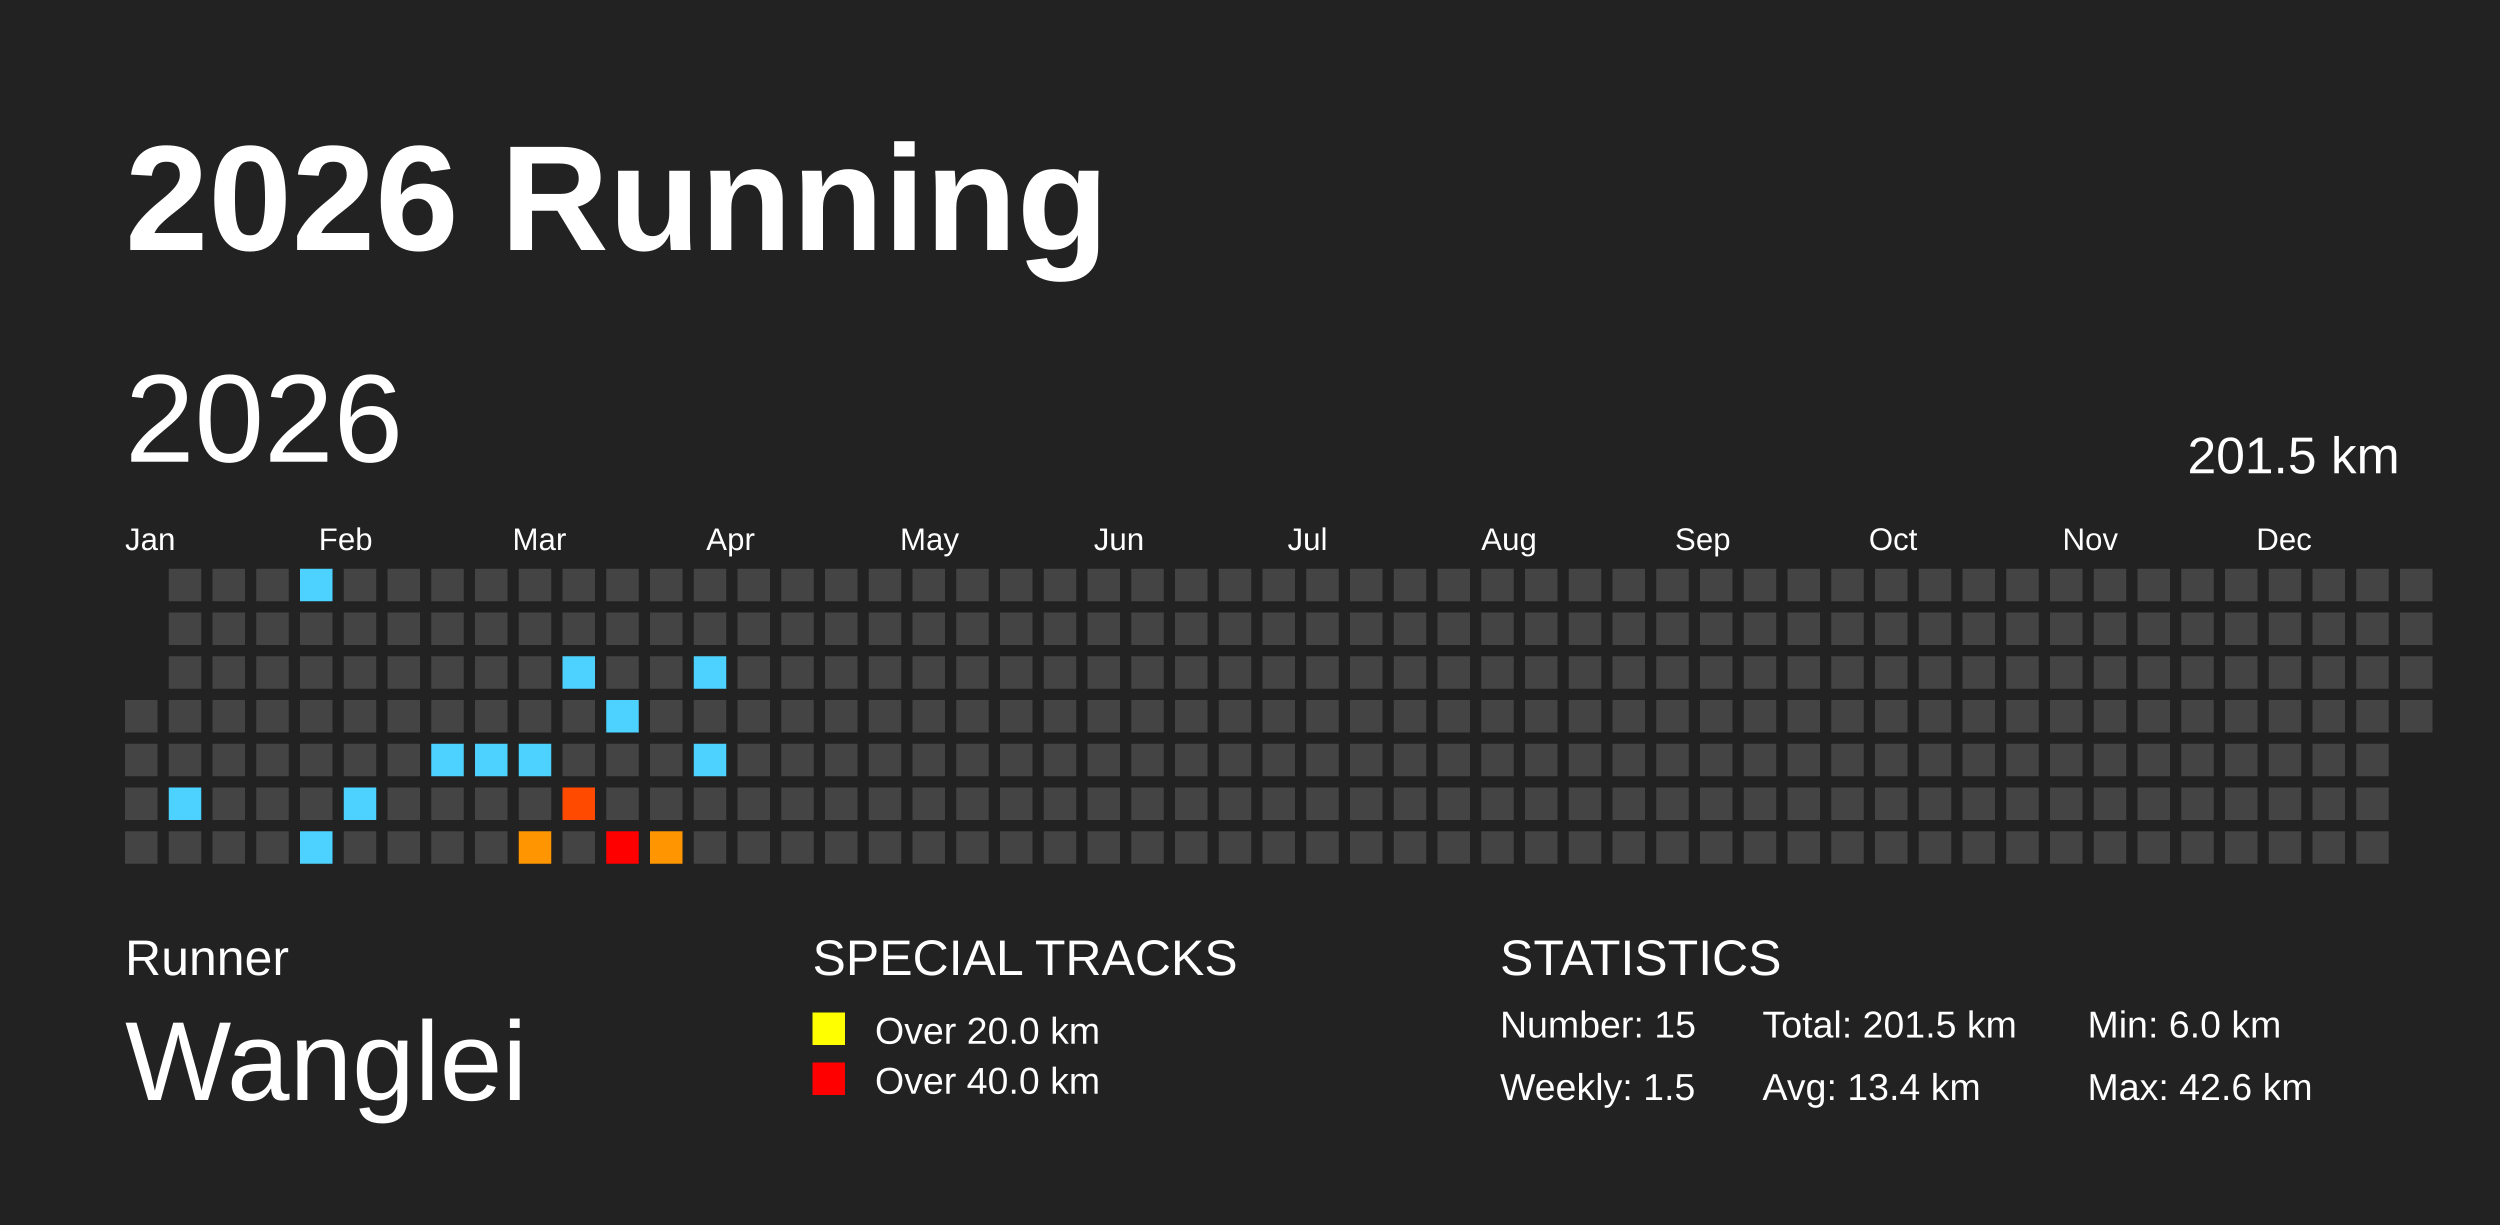
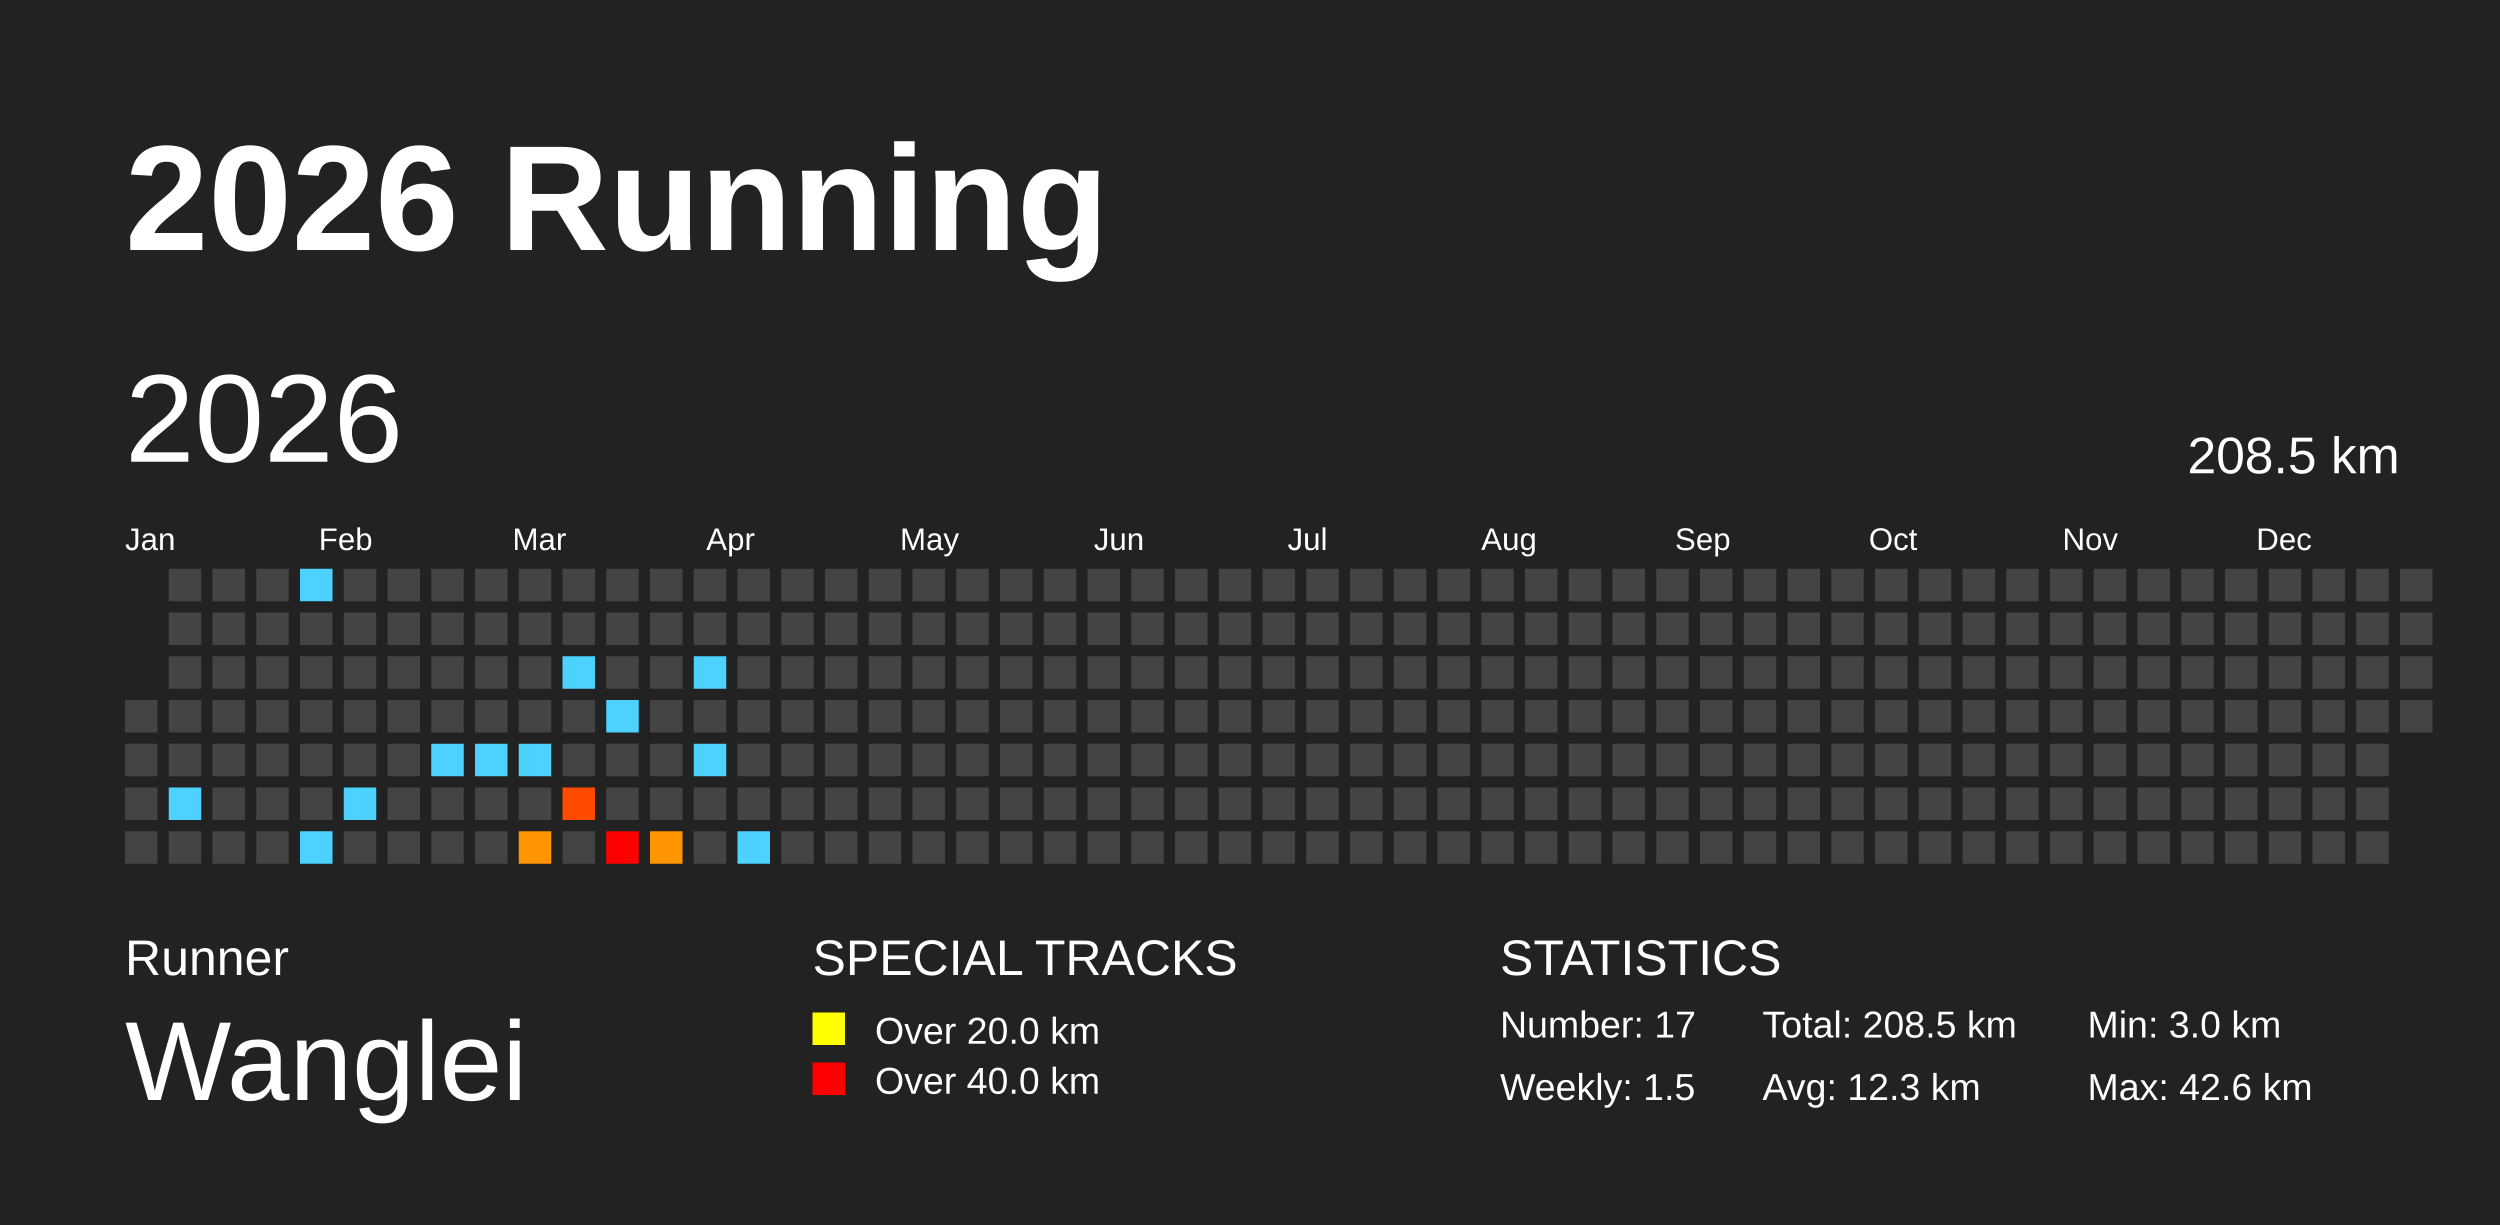
<svg xmlns="http://www.w3.org/2000/svg" baseProfile="full" height="98mm" version="1.1" viewBox="0,0,200,98" width="200mm">
  <defs />
  <rect fill="#222222" height="98" width="200" x="0" y="0" />
  <text fill="#FFFFFF" style="font-size:12px; font-family:Arial; font-weight:bold;" x="10" y="20">2026 Running</text>
  <text fill="#FFFFFF" style="font-size:4px; font-family:Arial" x="10" y="78">Runner</text>
  <text fill="#FFFFFF" style="font-size:9px; font-family:Arial" x="10" y="88">Wanglei</text>
  <text fill="#FFFFFF" style="font-size:4px; font-family:Arial" x="65" y="78">SPECIAL TRACKS</text>
  <rect fill="yellow" height="2.6" width="2.6" x="65" y="81" />
  <text fill="#FFFFFF" style="font-size:3px; font-family:Arial" x="70" y="83.5">Over 20.0 km</text>
  <rect fill="red" height="2.6" width="2.6" x="65" y="85" />
  <text fill="#FFFFFF" style="font-size:3px; font-family:Arial" x="70" y="87.5">Over 40.0 km</text>
  <text fill="#FFFFFF" style="font-size:4px; font-family:Arial" x="120" y="78">STATISTICS</text>
-   <text fill="#FFFFFF" style="font-size:3px; font-family:Arial" x="120" y="83">Number: 15</text>
+   <text fill="#FFFFFF" style="font-size:3px; font-family:Arial" x="120" y="83">Number: 17</text>
  <text fill="#FFFFFF" style="font-size:3px; font-family:Arial" x="120" y="88">Weekly: 1.5</text>
-   <text fill="#FFFFFF" style="font-size:3px; font-family:Arial" x="141" y="83">Total: 201.5 km</text>
-   <text fill="#FFFFFF" style="font-size:3px; font-family:Arial" x="141" y="88">Avg: 13.4 km</text>
-   <text fill="#FFFFFF" style="font-size:3px; font-family:Arial" x="167" y="83">Min: 6.0 km</text>
+   <text fill="#FFFFFF" style="font-size:3px; font-family:Arial" x="141" y="83">Total: 208.5 km</text>
+   <text fill="#FFFFFF" style="font-size:3px; font-family:Arial" x="141" y="88">Avg: 12.3 km</text>
+   <text fill="#FFFFFF" style="font-size:3px; font-family:Arial" x="167" y="83">Min: 3.0 km</text>
  <text fill="#FFFFFF" style="font-size:3px; font-family:Arial" x="167" y="88">Max: 42.6 km</text>
  <text dominant-baseline="hanging" fill="#FFFFFF" style="font-size:10.0px; font-family:Arial;" x="10" y="30">2026</text>
-   <text dominant-baseline="hanging" fill="#FFFFFF" style="font-size:4.125px; font-family:Arial;" x="175" y="35">201.5 km</text>
+   <text dominant-baseline="hanging" fill="#FFFFFF" style="font-size:4.125px; font-family:Arial;" x="175" y="35">208.5 km</text>
  <text fill="#FFFFFF" style="font-size:2.5px; font-family:Arial" x="10.0" y="44">Jan</text>
  <text fill="#FFFFFF" style="font-size:2.5px; font-family:Arial" x="25.5" y="44">Feb</text>
  <text fill="#FFFFFF" style="font-size:2.5px; font-family:Arial" x="41.0" y="44">Mar</text>
  <text fill="#FFFFFF" style="font-size:2.5px; font-family:Arial" x="56.5" y="44">Apr</text>
  <text fill="#FFFFFF" style="font-size:2.5px; font-family:Arial" x="72.0" y="44">May</text>
  <text fill="#FFFFFF" style="font-size:2.5px; font-family:Arial" x="87.5" y="44">Jun</text>
  <text fill="#FFFFFF" style="font-size:2.5px; font-family:Arial" x="103.0" y="44">Jul</text>
  <text fill="#FFFFFF" style="font-size:2.5px; font-family:Arial" x="118.5" y="44">Aug</text>
  <text fill="#FFFFFF" style="font-size:2.5px; font-family:Arial" x="134.0" y="44">Sep</text>
  <text fill="#FFFFFF" style="font-size:2.5px; font-family:Arial" x="149.5" y="44">Oct</text>
  <text fill="#FFFFFF" style="font-size:2.5px; font-family:Arial" x="165.0" y="44">Nov</text>
  <text fill="#FFFFFF" style="font-size:2.5px; font-family:Arial" x="180.5" y="44">Dec</text>
  <rect fill="#444444" height="2.6" width="2.6" x="10.0" y="56.0" />
  <rect fill="#444444" height="2.6" width="2.6" x="10.0" y="59.5" />
  <rect fill="#444444" height="2.6" width="2.6" x="10.0" y="63.0" />
  <rect fill="#444444" height="2.6" width="2.6" x="10.0" y="66.5" />
  <rect fill="#444444" height="2.6" width="2.6" x="13.5" y="45.5" />
  <rect fill="#444444" height="2.6" width="2.6" x="13.5" y="49.0" />
  <rect fill="#444444" height="2.6" width="2.6" x="13.5" y="52.5" />
  <rect fill="#444444" height="2.6" width="2.6" x="13.5" y="56.0" />
  <rect fill="#444444" height="2.6" width="2.6" x="13.5" y="59.5" />
  <rect fill="#4dd2ff" height="2.6" width="2.6" x="13.5" y="63.0" />
  <rect fill="#444444" height="2.6" width="2.6" x="13.5" y="66.5" />
  <rect fill="#444444" height="2.6" width="2.6" x="17.0" y="45.5" />
  <rect fill="#444444" height="2.6" width="2.6" x="17.0" y="49.0" />
  <rect fill="#444444" height="2.6" width="2.6" x="17.0" y="52.5" />
  <rect fill="#444444" height="2.6" width="2.6" x="17.0" y="56.0" />
  <rect fill="#444444" height="2.6" width="2.6" x="17.0" y="59.5" />
  <rect fill="#444444" height="2.6" width="2.6" x="17.0" y="63.0" />
  <rect fill="#444444" height="2.6" width="2.6" x="17.0" y="66.5" />
  <rect fill="#444444" height="2.6" width="2.6" x="20.5" y="45.5" />
  <rect fill="#444444" height="2.6" width="2.6" x="20.5" y="49.0" />
  <rect fill="#444444" height="2.6" width="2.6" x="20.5" y="52.5" />
  <rect fill="#444444" height="2.6" width="2.6" x="20.5" y="56.0" />
  <rect fill="#444444" height="2.6" width="2.6" x="20.5" y="59.5" />
  <rect fill="#444444" height="2.6" width="2.6" x="20.5" y="63.0" />
  <rect fill="#444444" height="2.6" width="2.6" x="20.5" y="66.5" />
  <rect fill="#4dd2ff" height="2.6" width="2.6" x="24.0" y="45.5" />
  <rect fill="#444444" height="2.6" width="2.6" x="24.0" y="49.0" />
  <rect fill="#444444" height="2.6" width="2.6" x="24.0" y="52.5" />
  <rect fill="#444444" height="2.6" width="2.6" x="24.0" y="56.0" />
  <rect fill="#444444" height="2.6" width="2.6" x="24.0" y="59.5" />
  <rect fill="#444444" height="2.6" width="2.6" x="24.0" y="63.0" />
  <rect fill="#4dd2ff" height="2.6" width="2.6" x="24.0" y="66.5" />
  <rect fill="#444444" height="2.6" width="2.6" x="27.5" y="45.5" />
  <rect fill="#444444" height="2.6" width="2.6" x="27.5" y="49.0" />
  <rect fill="#444444" height="2.6" width="2.6" x="27.5" y="52.5" />
  <rect fill="#444444" height="2.6" width="2.6" x="27.5" y="56.0" />
  <rect fill="#444444" height="2.6" width="2.6" x="27.5" y="59.5" />
  <rect fill="#4dd2ff" height="2.6" width="2.6" x="27.5" y="63.0" />
  <rect fill="#444444" height="2.6" width="2.6" x="27.5" y="66.5" />
  <rect fill="#444444" height="2.6" width="2.6" x="31.0" y="45.5" />
  <rect fill="#444444" height="2.6" width="2.6" x="31.0" y="49.0" />
  <rect fill="#444444" height="2.6" width="2.6" x="31.0" y="52.5" />
  <rect fill="#444444" height="2.6" width="2.6" x="31.0" y="56.0" />
  <rect fill="#444444" height="2.6" width="2.6" x="31.0" y="59.5" />
  <rect fill="#444444" height="2.6" width="2.6" x="31.0" y="63.0" />
  <rect fill="#444444" height="2.6" width="2.6" x="31.0" y="66.5" />
  <rect fill="#444444" height="2.6" width="2.6" x="34.5" y="45.5" />
  <rect fill="#444444" height="2.6" width="2.6" x="34.5" y="49.0" />
  <rect fill="#444444" height="2.6" width="2.6" x="34.5" y="52.5" />
  <rect fill="#444444" height="2.6" width="2.6" x="34.5" y="56.0" />
  <rect fill="#4dd2ff" height="2.6" width="2.6" x="34.5" y="59.5" />
  <rect fill="#444444" height="2.6" width="2.6" x="34.5" y="63.0" />
  <rect fill="#444444" height="2.6" width="2.6" x="34.5" y="66.5" />
  <rect fill="#444444" height="2.6" width="2.6" x="38.0" y="45.5" />
  <rect fill="#444444" height="2.6" width="2.6" x="38.0" y="49.0" />
  <rect fill="#444444" height="2.6" width="2.6" x="38.0" y="52.5" />
  <rect fill="#444444" height="2.6" width="2.6" x="38.0" y="56.0" />
  <rect fill="#4dd2ff" height="2.6" width="2.6" x="38.0" y="59.5" />
  <rect fill="#444444" height="2.6" width="2.6" x="38.0" y="63.0" />
  <rect fill="#444444" height="2.6" width="2.6" x="38.0" y="66.5" />
  <rect fill="#444444" height="2.6" width="2.6" x="41.5" y="45.5" />
  <rect fill="#444444" height="2.6" width="2.6" x="41.5" y="49.0" />
  <rect fill="#444444" height="2.6" width="2.6" x="41.5" y="52.5" />
  <rect fill="#444444" height="2.6" width="2.6" x="41.5" y="56.0" />
  <rect fill="#4dd2ff" height="2.6" width="2.6" x="41.5" y="59.5" />
  <rect fill="#444444" height="2.6" width="2.6" x="41.5" y="63.0" />
  <rect fill="#ff9500" height="2.6" width="2.6" x="41.5" y="66.5" />
  <rect fill="#444444" height="2.6" width="2.6" x="45.0" y="45.5" />
  <rect fill="#444444" height="2.6" width="2.6" x="45.0" y="49.0" />
  <rect fill="#4dd2ff" height="2.6" width="2.6" x="45.0" y="52.5" />
  <rect fill="#444444" height="2.6" width="2.6" x="45.0" y="56.0" />
  <rect fill="#444444" height="2.6" width="2.6" x="45.0" y="59.5" />
  <rect fill="#ff4a00" height="2.6" width="2.6" x="45.0" y="63.0" />
  <rect fill="#444444" height="2.6" width="2.6" x="45.0" y="66.5" />
  <rect fill="#444444" height="2.6" width="2.6" x="48.5" y="45.5" />
  <rect fill="#444444" height="2.6" width="2.6" x="48.5" y="49.0" />
  <rect fill="#444444" height="2.6" width="2.6" x="48.5" y="52.5" />
  <rect fill="#4dd2ff" height="2.6" width="2.6" x="48.5" y="56.0" />
  <rect fill="#444444" height="2.6" width="2.6" x="48.5" y="59.5" />
  <rect fill="#444444" height="2.6" width="2.6" x="48.5" y="63.0" />
  <rect fill="red" height="2.6" width="2.6" x="48.5" y="66.5" />
  <rect fill="#444444" height="2.6" width="2.6" x="52.0" y="45.5" />
  <rect fill="#444444" height="2.6" width="2.6" x="52.0" y="49.0" />
  <rect fill="#444444" height="2.6" width="2.6" x="52.0" y="52.5" />
  <rect fill="#444444" height="2.6" width="2.6" x="52.0" y="56.0" />
  <rect fill="#444444" height="2.6" width="2.6" x="52.0" y="59.5" />
  <rect fill="#444444" height="2.6" width="2.6" x="52.0" y="63.0" />
  <rect fill="#ff9500" height="2.6" width="2.6" x="52.0" y="66.5" />
  <rect fill="#444444" height="2.6" width="2.6" x="55.5" y="45.5" />
  <rect fill="#444444" height="2.6" width="2.6" x="55.5" y="49.0" />
  <rect fill="#4dd2ff" height="2.6" width="2.6" x="55.5" y="52.5" />
  <rect fill="#444444" height="2.6" width="2.6" x="55.5" y="56.0" />
  <rect fill="#4dd2ff" height="2.6" width="2.6" x="55.5" y="59.5" />
  <rect fill="#444444" height="2.6" width="2.6" x="55.5" y="63.0" />
  <rect fill="#444444" height="2.6" width="2.6" x="55.5" y="66.5" />
  <rect fill="#444444" height="2.6" width="2.6" x="59.0" y="45.5" />
  <rect fill="#444444" height="2.6" width="2.6" x="59.0" y="49.0" />
  <rect fill="#444444" height="2.6" width="2.6" x="59.0" y="52.5" />
  <rect fill="#444444" height="2.6" width="2.6" x="59.0" y="56.0" />
  <rect fill="#444444" height="2.6" width="2.6" x="59.0" y="59.5" />
  <rect fill="#444444" height="2.6" width="2.6" x="59.0" y="63.0" />
-   <rect fill="#444444" height="2.6" width="2.6" x="59.0" y="66.5" />
+   <rect fill="#4dd2ff" height="2.6" width="2.6" x="59.0" y="66.5" />
  <rect fill="#444444" height="2.6" width="2.6" x="62.5" y="45.5" />
  <rect fill="#444444" height="2.6" width="2.6" x="62.5" y="49.0" />
  <rect fill="#444444" height="2.6" width="2.6" x="62.5" y="52.5" />
  <rect fill="#444444" height="2.6" width="2.6" x="62.5" y="56.0" />
  <rect fill="#444444" height="2.6" width="2.6" x="62.5" y="59.5" />
  <rect fill="#444444" height="2.6" width="2.6" x="62.5" y="63.0" />
  <rect fill="#444444" height="2.6" width="2.6" x="62.5" y="66.5" />
  <rect fill="#444444" height="2.6" width="2.6" x="66.0" y="45.5" />
  <rect fill="#444444" height="2.6" width="2.6" x="66.0" y="49.0" />
  <rect fill="#444444" height="2.6" width="2.6" x="66.0" y="52.5" />
  <rect fill="#444444" height="2.6" width="2.6" x="66.0" y="56.0" />
  <rect fill="#444444" height="2.6" width="2.6" x="66.0" y="59.5" />
  <rect fill="#444444" height="2.6" width="2.6" x="66.0" y="63.0" />
  <rect fill="#444444" height="2.6" width="2.6" x="66.0" y="66.5" />
  <rect fill="#444444" height="2.6" width="2.6" x="69.5" y="45.5" />
  <rect fill="#444444" height="2.6" width="2.6" x="69.5" y="49.0" />
  <rect fill="#444444" height="2.6" width="2.6" x="69.5" y="52.5" />
  <rect fill="#444444" height="2.6" width="2.6" x="69.5" y="56.0" />
  <rect fill="#444444" height="2.6" width="2.6" x="69.5" y="59.5" />
  <rect fill="#444444" height="2.6" width="2.6" x="69.5" y="63.0" />
  <rect fill="#444444" height="2.6" width="2.6" x="69.5" y="66.5" />
  <rect fill="#444444" height="2.6" width="2.6" x="73.0" y="45.5" />
  <rect fill="#444444" height="2.6" width="2.6" x="73.0" y="49.0" />
  <rect fill="#444444" height="2.6" width="2.6" x="73.0" y="52.5" />
  <rect fill="#444444" height="2.6" width="2.6" x="73.0" y="56.0" />
  <rect fill="#444444" height="2.6" width="2.6" x="73.0" y="59.5" />
  <rect fill="#444444" height="2.6" width="2.6" x="73.0" y="63.0" />
  <rect fill="#444444" height="2.6" width="2.6" x="73.0" y="66.5" />
  <rect fill="#444444" height="2.6" width="2.6" x="76.5" y="45.5" />
  <rect fill="#444444" height="2.6" width="2.6" x="76.5" y="49.0" />
  <rect fill="#444444" height="2.6" width="2.6" x="76.5" y="52.5" />
  <rect fill="#444444" height="2.6" width="2.6" x="76.5" y="56.0" />
  <rect fill="#444444" height="2.6" width="2.6" x="76.5" y="59.5" />
  <rect fill="#444444" height="2.6" width="2.6" x="76.5" y="63.0" />
  <rect fill="#444444" height="2.6" width="2.6" x="76.5" y="66.5" />
  <rect fill="#444444" height="2.6" width="2.6" x="80.0" y="45.5" />
  <rect fill="#444444" height="2.6" width="2.6" x="80.0" y="49.0" />
  <rect fill="#444444" height="2.6" width="2.6" x="80.0" y="52.5" />
  <rect fill="#444444" height="2.6" width="2.6" x="80.0" y="56.0" />
  <rect fill="#444444" height="2.6" width="2.6" x="80.0" y="59.5" />
  <rect fill="#444444" height="2.6" width="2.6" x="80.0" y="63.0" />
  <rect fill="#444444" height="2.6" width="2.6" x="80.0" y="66.5" />
  <rect fill="#444444" height="2.6" width="2.6" x="83.5" y="45.5" />
  <rect fill="#444444" height="2.6" width="2.6" x="83.5" y="49.0" />
  <rect fill="#444444" height="2.6" width="2.6" x="83.5" y="52.5" />
  <rect fill="#444444" height="2.6" width="2.6" x="83.5" y="56.0" />
  <rect fill="#444444" height="2.6" width="2.6" x="83.5" y="59.5" />
  <rect fill="#444444" height="2.6" width="2.6" x="83.5" y="63.0" />
  <rect fill="#444444" height="2.6" width="2.6" x="83.5" y="66.5" />
  <rect fill="#444444" height="2.6" width="2.6" x="87.0" y="45.5" />
  <rect fill="#444444" height="2.6" width="2.6" x="87.0" y="49.0" />
  <rect fill="#444444" height="2.6" width="2.6" x="87.0" y="52.5" />
  <rect fill="#444444" height="2.6" width="2.6" x="87.0" y="56.0" />
  <rect fill="#444444" height="2.6" width="2.6" x="87.0" y="59.5" />
  <rect fill="#444444" height="2.6" width="2.6" x="87.0" y="63.0" />
  <rect fill="#444444" height="2.6" width="2.6" x="87.0" y="66.5" />
  <rect fill="#444444" height="2.6" width="2.6" x="90.5" y="45.5" />
  <rect fill="#444444" height="2.6" width="2.6" x="90.5" y="49.0" />
  <rect fill="#444444" height="2.6" width="2.6" x="90.5" y="52.5" />
  <rect fill="#444444" height="2.6" width="2.6" x="90.5" y="56.0" />
  <rect fill="#444444" height="2.6" width="2.6" x="90.5" y="59.5" />
  <rect fill="#444444" height="2.6" width="2.6" x="90.5" y="63.0" />
  <rect fill="#444444" height="2.6" width="2.6" x="90.5" y="66.5" />
  <rect fill="#444444" height="2.6" width="2.6" x="94.0" y="45.5" />
  <rect fill="#444444" height="2.6" width="2.6" x="94.0" y="49.0" />
  <rect fill="#444444" height="2.6" width="2.6" x="94.0" y="52.5" />
  <rect fill="#444444" height="2.6" width="2.6" x="94.0" y="56.0" />
  <rect fill="#444444" height="2.6" width="2.6" x="94.0" y="59.5" />
  <rect fill="#444444" height="2.6" width="2.6" x="94.0" y="63.0" />
  <rect fill="#444444" height="2.6" width="2.6" x="94.0" y="66.5" />
  <rect fill="#444444" height="2.6" width="2.6" x="97.5" y="45.5" />
  <rect fill="#444444" height="2.6" width="2.6" x="97.5" y="49.0" />
  <rect fill="#444444" height="2.6" width="2.6" x="97.5" y="52.5" />
  <rect fill="#444444" height="2.6" width="2.6" x="97.5" y="56.0" />
  <rect fill="#444444" height="2.6" width="2.6" x="97.5" y="59.5" />
  <rect fill="#444444" height="2.6" width="2.6" x="97.5" y="63.0" />
  <rect fill="#444444" height="2.6" width="2.6" x="97.5" y="66.5" />
  <rect fill="#444444" height="2.6" width="2.6" x="101.0" y="45.5" />
  <rect fill="#444444" height="2.6" width="2.6" x="101.0" y="49.0" />
  <rect fill="#444444" height="2.6" width="2.6" x="101.0" y="52.5" />
  <rect fill="#444444" height="2.6" width="2.6" x="101.0" y="56.0" />
  <rect fill="#444444" height="2.6" width="2.6" x="101.0" y="59.5" />
  <rect fill="#444444" height="2.6" width="2.6" x="101.0" y="63.0" />
  <rect fill="#444444" height="2.6" width="2.6" x="101.0" y="66.5" />
  <rect fill="#444444" height="2.6" width="2.6" x="104.5" y="45.5" />
  <rect fill="#444444" height="2.6" width="2.6" x="104.5" y="49.0" />
  <rect fill="#444444" height="2.6" width="2.6" x="104.5" y="52.5" />
  <rect fill="#444444" height="2.6" width="2.6" x="104.5" y="56.0" />
  <rect fill="#444444" height="2.6" width="2.6" x="104.5" y="59.5" />
  <rect fill="#444444" height="2.6" width="2.6" x="104.5" y="63.0" />
  <rect fill="#444444" height="2.6" width="2.6" x="104.5" y="66.5" />
  <rect fill="#444444" height="2.6" width="2.6" x="108.0" y="45.5" />
  <rect fill="#444444" height="2.6" width="2.6" x="108.0" y="49.0" />
  <rect fill="#444444" height="2.6" width="2.6" x="108.0" y="52.5" />
  <rect fill="#444444" height="2.6" width="2.6" x="108.0" y="56.0" />
  <rect fill="#444444" height="2.6" width="2.6" x="108.0" y="59.5" />
  <rect fill="#444444" height="2.6" width="2.6" x="108.0" y="63.0" />
  <rect fill="#444444" height="2.6" width="2.6" x="108.0" y="66.5" />
  <rect fill="#444444" height="2.6" width="2.6" x="111.5" y="45.5" />
  <rect fill="#444444" height="2.6" width="2.6" x="111.5" y="49.0" />
  <rect fill="#444444" height="2.6" width="2.6" x="111.5" y="52.5" />
  <rect fill="#444444" height="2.6" width="2.6" x="111.5" y="56.0" />
  <rect fill="#444444" height="2.6" width="2.6" x="111.5" y="59.5" />
  <rect fill="#444444" height="2.6" width="2.6" x="111.5" y="63.0" />
  <rect fill="#444444" height="2.6" width="2.6" x="111.5" y="66.5" />
  <rect fill="#444444" height="2.6" width="2.6" x="115.0" y="45.5" />
  <rect fill="#444444" height="2.6" width="2.6" x="115.0" y="49.0" />
  <rect fill="#444444" height="2.6" width="2.6" x="115.0" y="52.5" />
  <rect fill="#444444" height="2.6" width="2.6" x="115.0" y="56.0" />
  <rect fill="#444444" height="2.6" width="2.6" x="115.0" y="59.5" />
  <rect fill="#444444" height="2.6" width="2.6" x="115.0" y="63.0" />
  <rect fill="#444444" height="2.6" width="2.6" x="115.0" y="66.5" />
  <rect fill="#444444" height="2.6" width="2.6" x="118.5" y="45.5" />
  <rect fill="#444444" height="2.6" width="2.6" x="118.5" y="49.0" />
  <rect fill="#444444" height="2.6" width="2.6" x="118.5" y="52.5" />
  <rect fill="#444444" height="2.6" width="2.6" x="118.5" y="56.0" />
  <rect fill="#444444" height="2.6" width="2.6" x="118.5" y="59.5" />
  <rect fill="#444444" height="2.6" width="2.6" x="118.5" y="63.0" />
  <rect fill="#444444" height="2.6" width="2.6" x="118.5" y="66.5" />
  <rect fill="#444444" height="2.6" width="2.6" x="122.0" y="45.5" />
  <rect fill="#444444" height="2.6" width="2.6" x="122.0" y="49.0" />
  <rect fill="#444444" height="2.6" width="2.6" x="122.0" y="52.5" />
  <rect fill="#444444" height="2.6" width="2.6" x="122.0" y="56.0" />
  <rect fill="#444444" height="2.6" width="2.6" x="122.0" y="59.5" />
  <rect fill="#444444" height="2.6" width="2.6" x="122.0" y="63.0" />
  <rect fill="#444444" height="2.6" width="2.6" x="122.0" y="66.5" />
  <rect fill="#444444" height="2.6" width="2.6" x="125.5" y="45.5" />
  <rect fill="#444444" height="2.6" width="2.6" x="125.5" y="49.0" />
  <rect fill="#444444" height="2.6" width="2.6" x="125.5" y="52.5" />
  <rect fill="#444444" height="2.6" width="2.6" x="125.5" y="56.0" />
  <rect fill="#444444" height="2.6" width="2.6" x="125.5" y="59.5" />
  <rect fill="#444444" height="2.6" width="2.6" x="125.5" y="63.0" />
  <rect fill="#444444" height="2.6" width="2.6" x="125.5" y="66.5" />
  <rect fill="#444444" height="2.6" width="2.6" x="129.0" y="45.5" />
  <rect fill="#444444" height="2.6" width="2.6" x="129.0" y="49.0" />
  <rect fill="#444444" height="2.6" width="2.6" x="129.0" y="52.5" />
  <rect fill="#444444" height="2.6" width="2.6" x="129.0" y="56.0" />
  <rect fill="#444444" height="2.6" width="2.6" x="129.0" y="59.5" />
  <rect fill="#444444" height="2.6" width="2.6" x="129.0" y="63.0" />
  <rect fill="#444444" height="2.6" width="2.6" x="129.0" y="66.5" />
  <rect fill="#444444" height="2.6" width="2.6" x="132.5" y="45.5" />
  <rect fill="#444444" height="2.6" width="2.6" x="132.5" y="49.0" />
  <rect fill="#444444" height="2.6" width="2.6" x="132.5" y="52.5" />
  <rect fill="#444444" height="2.6" width="2.6" x="132.5" y="56.0" />
  <rect fill="#444444" height="2.6" width="2.6" x="132.5" y="59.5" />
  <rect fill="#444444" height="2.6" width="2.6" x="132.5" y="63.0" />
  <rect fill="#444444" height="2.6" width="2.6" x="132.5" y="66.5" />
  <rect fill="#444444" height="2.6" width="2.6" x="136.0" y="45.5" />
  <rect fill="#444444" height="2.6" width="2.6" x="136.0" y="49.0" />
  <rect fill="#444444" height="2.6" width="2.6" x="136.0" y="52.5" />
  <rect fill="#444444" height="2.6" width="2.6" x="136.0" y="56.0" />
  <rect fill="#444444" height="2.6" width="2.6" x="136.0" y="59.5" />
  <rect fill="#444444" height="2.6" width="2.6" x="136.0" y="63.0" />
  <rect fill="#444444" height="2.6" width="2.6" x="136.0" y="66.5" />
  <rect fill="#444444" height="2.6" width="2.6" x="139.5" y="45.5" />
  <rect fill="#444444" height="2.6" width="2.6" x="139.5" y="49.0" />
  <rect fill="#444444" height="2.6" width="2.6" x="139.5" y="52.5" />
  <rect fill="#444444" height="2.6" width="2.6" x="139.5" y="56.0" />
  <rect fill="#444444" height="2.6" width="2.6" x="139.5" y="59.5" />
  <rect fill="#444444" height="2.6" width="2.6" x="139.5" y="63.0" />
  <rect fill="#444444" height="2.6" width="2.6" x="139.5" y="66.5" />
  <rect fill="#444444" height="2.6" width="2.6" x="143.0" y="45.5" />
  <rect fill="#444444" height="2.6" width="2.6" x="143.0" y="49.0" />
  <rect fill="#444444" height="2.6" width="2.6" x="143.0" y="52.5" />
  <rect fill="#444444" height="2.6" width="2.6" x="143.0" y="56.0" />
  <rect fill="#444444" height="2.6" width="2.6" x="143.0" y="59.5" />
  <rect fill="#444444" height="2.6" width="2.6" x="143.0" y="63.0" />
  <rect fill="#444444" height="2.6" width="2.6" x="143.0" y="66.5" />
  <rect fill="#444444" height="2.6" width="2.6" x="146.5" y="45.5" />
  <rect fill="#444444" height="2.6" width="2.6" x="146.5" y="49.0" />
  <rect fill="#444444" height="2.6" width="2.6" x="146.5" y="52.5" />
  <rect fill="#444444" height="2.6" width="2.6" x="146.5" y="56.0" />
  <rect fill="#444444" height="2.6" width="2.6" x="146.5" y="59.5" />
  <rect fill="#444444" height="2.6" width="2.6" x="146.5" y="63.0" />
  <rect fill="#444444" height="2.6" width="2.6" x="146.5" y="66.5" />
  <rect fill="#444444" height="2.6" width="2.6" x="150.0" y="45.5" />
  <rect fill="#444444" height="2.6" width="2.6" x="150.0" y="49.0" />
  <rect fill="#444444" height="2.6" width="2.6" x="150.0" y="52.5" />
  <rect fill="#444444" height="2.6" width="2.6" x="150.0" y="56.0" />
  <rect fill="#444444" height="2.6" width="2.6" x="150.0" y="59.5" />
  <rect fill="#444444" height="2.6" width="2.6" x="150.0" y="63.0" />
  <rect fill="#444444" height="2.6" width="2.6" x="150.0" y="66.5" />
  <rect fill="#444444" height="2.6" width="2.6" x="153.5" y="45.5" />
  <rect fill="#444444" height="2.6" width="2.6" x="153.5" y="49.0" />
  <rect fill="#444444" height="2.6" width="2.6" x="153.5" y="52.5" />
  <rect fill="#444444" height="2.6" width="2.6" x="153.5" y="56.0" />
  <rect fill="#444444" height="2.6" width="2.6" x="153.5" y="59.5" />
  <rect fill="#444444" height="2.6" width="2.6" x="153.5" y="63.0" />
  <rect fill="#444444" height="2.6" width="2.6" x="153.5" y="66.5" />
  <rect fill="#444444" height="2.6" width="2.6" x="157.0" y="45.5" />
  <rect fill="#444444" height="2.6" width="2.6" x="157.0" y="49.0" />
  <rect fill="#444444" height="2.6" width="2.6" x="157.0" y="52.5" />
  <rect fill="#444444" height="2.6" width="2.6" x="157.0" y="56.0" />
  <rect fill="#444444" height="2.6" width="2.6" x="157.0" y="59.5" />
  <rect fill="#444444" height="2.6" width="2.6" x="157.0" y="63.0" />
  <rect fill="#444444" height="2.6" width="2.6" x="157.0" y="66.5" />
  <rect fill="#444444" height="2.6" width="2.6" x="160.5" y="45.5" />
  <rect fill="#444444" height="2.6" width="2.6" x="160.5" y="49.0" />
  <rect fill="#444444" height="2.6" width="2.6" x="160.5" y="52.5" />
  <rect fill="#444444" height="2.6" width="2.6" x="160.5" y="56.0" />
  <rect fill="#444444" height="2.6" width="2.6" x="160.5" y="59.5" />
  <rect fill="#444444" height="2.6" width="2.6" x="160.5" y="63.0" />
  <rect fill="#444444" height="2.6" width="2.6" x="160.5" y="66.5" />
  <rect fill="#444444" height="2.6" width="2.6" x="164.0" y="45.5" />
  <rect fill="#444444" height="2.6" width="2.6" x="164.0" y="49.0" />
  <rect fill="#444444" height="2.6" width="2.6" x="164.0" y="52.5" />
  <rect fill="#444444" height="2.6" width="2.6" x="164.0" y="56.0" />
  <rect fill="#444444" height="2.6" width="2.6" x="164.0" y="59.5" />
  <rect fill="#444444" height="2.6" width="2.6" x="164.0" y="63.0" />
  <rect fill="#444444" height="2.6" width="2.6" x="164.0" y="66.5" />
  <rect fill="#444444" height="2.6" width="2.6" x="167.5" y="45.5" />
  <rect fill="#444444" height="2.6" width="2.6" x="167.5" y="49.0" />
  <rect fill="#444444" height="2.6" width="2.6" x="167.5" y="52.5" />
  <rect fill="#444444" height="2.6" width="2.6" x="167.5" y="56.0" />
  <rect fill="#444444" height="2.6" width="2.6" x="167.5" y="59.5" />
  <rect fill="#444444" height="2.6" width="2.6" x="167.5" y="63.0" />
  <rect fill="#444444" height="2.6" width="2.6" x="167.5" y="66.5" />
  <rect fill="#444444" height="2.6" width="2.6" x="171.0" y="45.5" />
  <rect fill="#444444" height="2.6" width="2.6" x="171.0" y="49.0" />
  <rect fill="#444444" height="2.6" width="2.6" x="171.0" y="52.5" />
  <rect fill="#444444" height="2.6" width="2.6" x="171.0" y="56.0" />
  <rect fill="#444444" height="2.6" width="2.6" x="171.0" y="59.5" />
  <rect fill="#444444" height="2.6" width="2.6" x="171.0" y="63.0" />
  <rect fill="#444444" height="2.6" width="2.6" x="171.0" y="66.5" />
  <rect fill="#444444" height="2.6" width="2.6" x="174.5" y="45.5" />
  <rect fill="#444444" height="2.6" width="2.6" x="174.5" y="49.0" />
  <rect fill="#444444" height="2.6" width="2.6" x="174.5" y="52.5" />
  <rect fill="#444444" height="2.6" width="2.6" x="174.5" y="56.0" />
  <rect fill="#444444" height="2.6" width="2.6" x="174.5" y="59.5" />
  <rect fill="#444444" height="2.6" width="2.6" x="174.5" y="63.0" />
  <rect fill="#444444" height="2.6" width="2.6" x="174.5" y="66.5" />
  <rect fill="#444444" height="2.6" width="2.6" x="178.0" y="45.5" />
  <rect fill="#444444" height="2.6" width="2.6" x="178.0" y="49.0" />
  <rect fill="#444444" height="2.6" width="2.6" x="178.0" y="52.5" />
  <rect fill="#444444" height="2.6" width="2.6" x="178.0" y="56.0" />
  <rect fill="#444444" height="2.6" width="2.6" x="178.0" y="59.5" />
  <rect fill="#444444" height="2.6" width="2.6" x="178.0" y="63.0" />
  <rect fill="#444444" height="2.6" width="2.6" x="178.0" y="66.5" />
  <rect fill="#444444" height="2.6" width="2.6" x="181.5" y="45.5" />
  <rect fill="#444444" height="2.6" width="2.6" x="181.5" y="49.0" />
  <rect fill="#444444" height="2.6" width="2.6" x="181.5" y="52.5" />
  <rect fill="#444444" height="2.6" width="2.6" x="181.5" y="56.0" />
  <rect fill="#444444" height="2.6" width="2.6" x="181.5" y="59.5" />
  <rect fill="#444444" height="2.6" width="2.6" x="181.5" y="63.0" />
  <rect fill="#444444" height="2.6" width="2.6" x="181.5" y="66.5" />
  <rect fill="#444444" height="2.6" width="2.6" x="185.0" y="45.5" />
  <rect fill="#444444" height="2.6" width="2.6" x="185.0" y="49.0" />
  <rect fill="#444444" height="2.6" width="2.6" x="185.0" y="52.5" />
  <rect fill="#444444" height="2.6" width="2.6" x="185.0" y="56.0" />
  <rect fill="#444444" height="2.6" width="2.6" x="185.0" y="59.5" />
  <rect fill="#444444" height="2.6" width="2.6" x="185.0" y="63.0" />
  <rect fill="#444444" height="2.6" width="2.6" x="185.0" y="66.5" />
  <rect fill="#444444" height="2.6" width="2.6" x="188.5" y="45.5" />
  <rect fill="#444444" height="2.6" width="2.6" x="188.5" y="49.0" />
  <rect fill="#444444" height="2.6" width="2.6" x="188.5" y="52.5" />
  <rect fill="#444444" height="2.6" width="2.6" x="188.5" y="56.0" />
  <rect fill="#444444" height="2.6" width="2.6" x="188.5" y="59.5" />
  <rect fill="#444444" height="2.6" width="2.6" x="188.5" y="63.0" />
  <rect fill="#444444" height="2.6" width="2.6" x="188.5" y="66.5" />
  <rect fill="#444444" height="2.6" width="2.6" x="192.0" y="45.5" />
  <rect fill="#444444" height="2.6" width="2.6" x="192.0" y="49.0" />
  <rect fill="#444444" height="2.6" width="2.6" x="192.0" y="52.5" />
  <rect fill="#444444" height="2.6" width="2.6" x="192.0" y="56.0" />
</svg>
